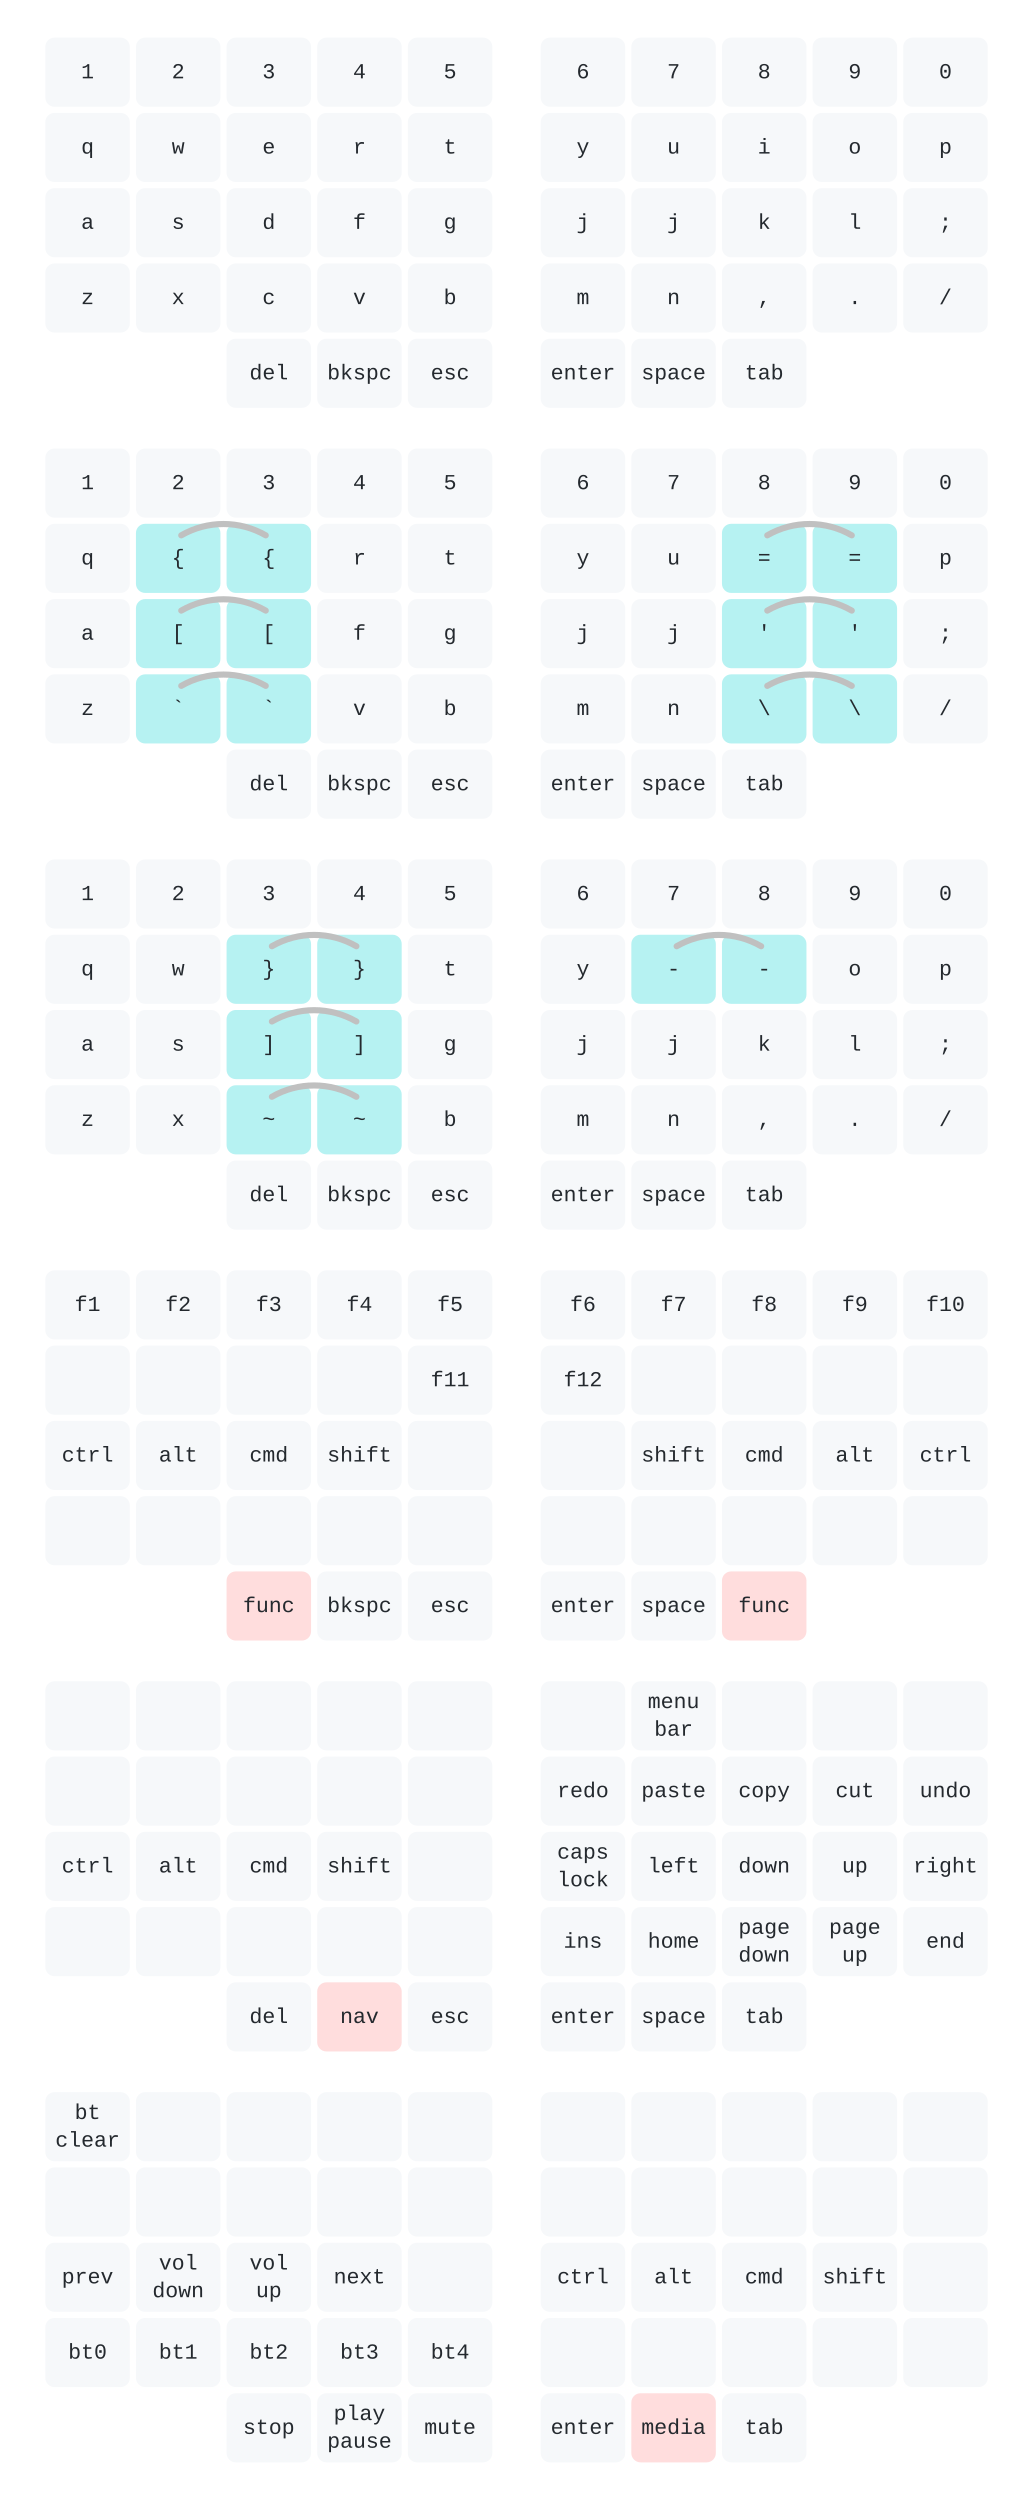
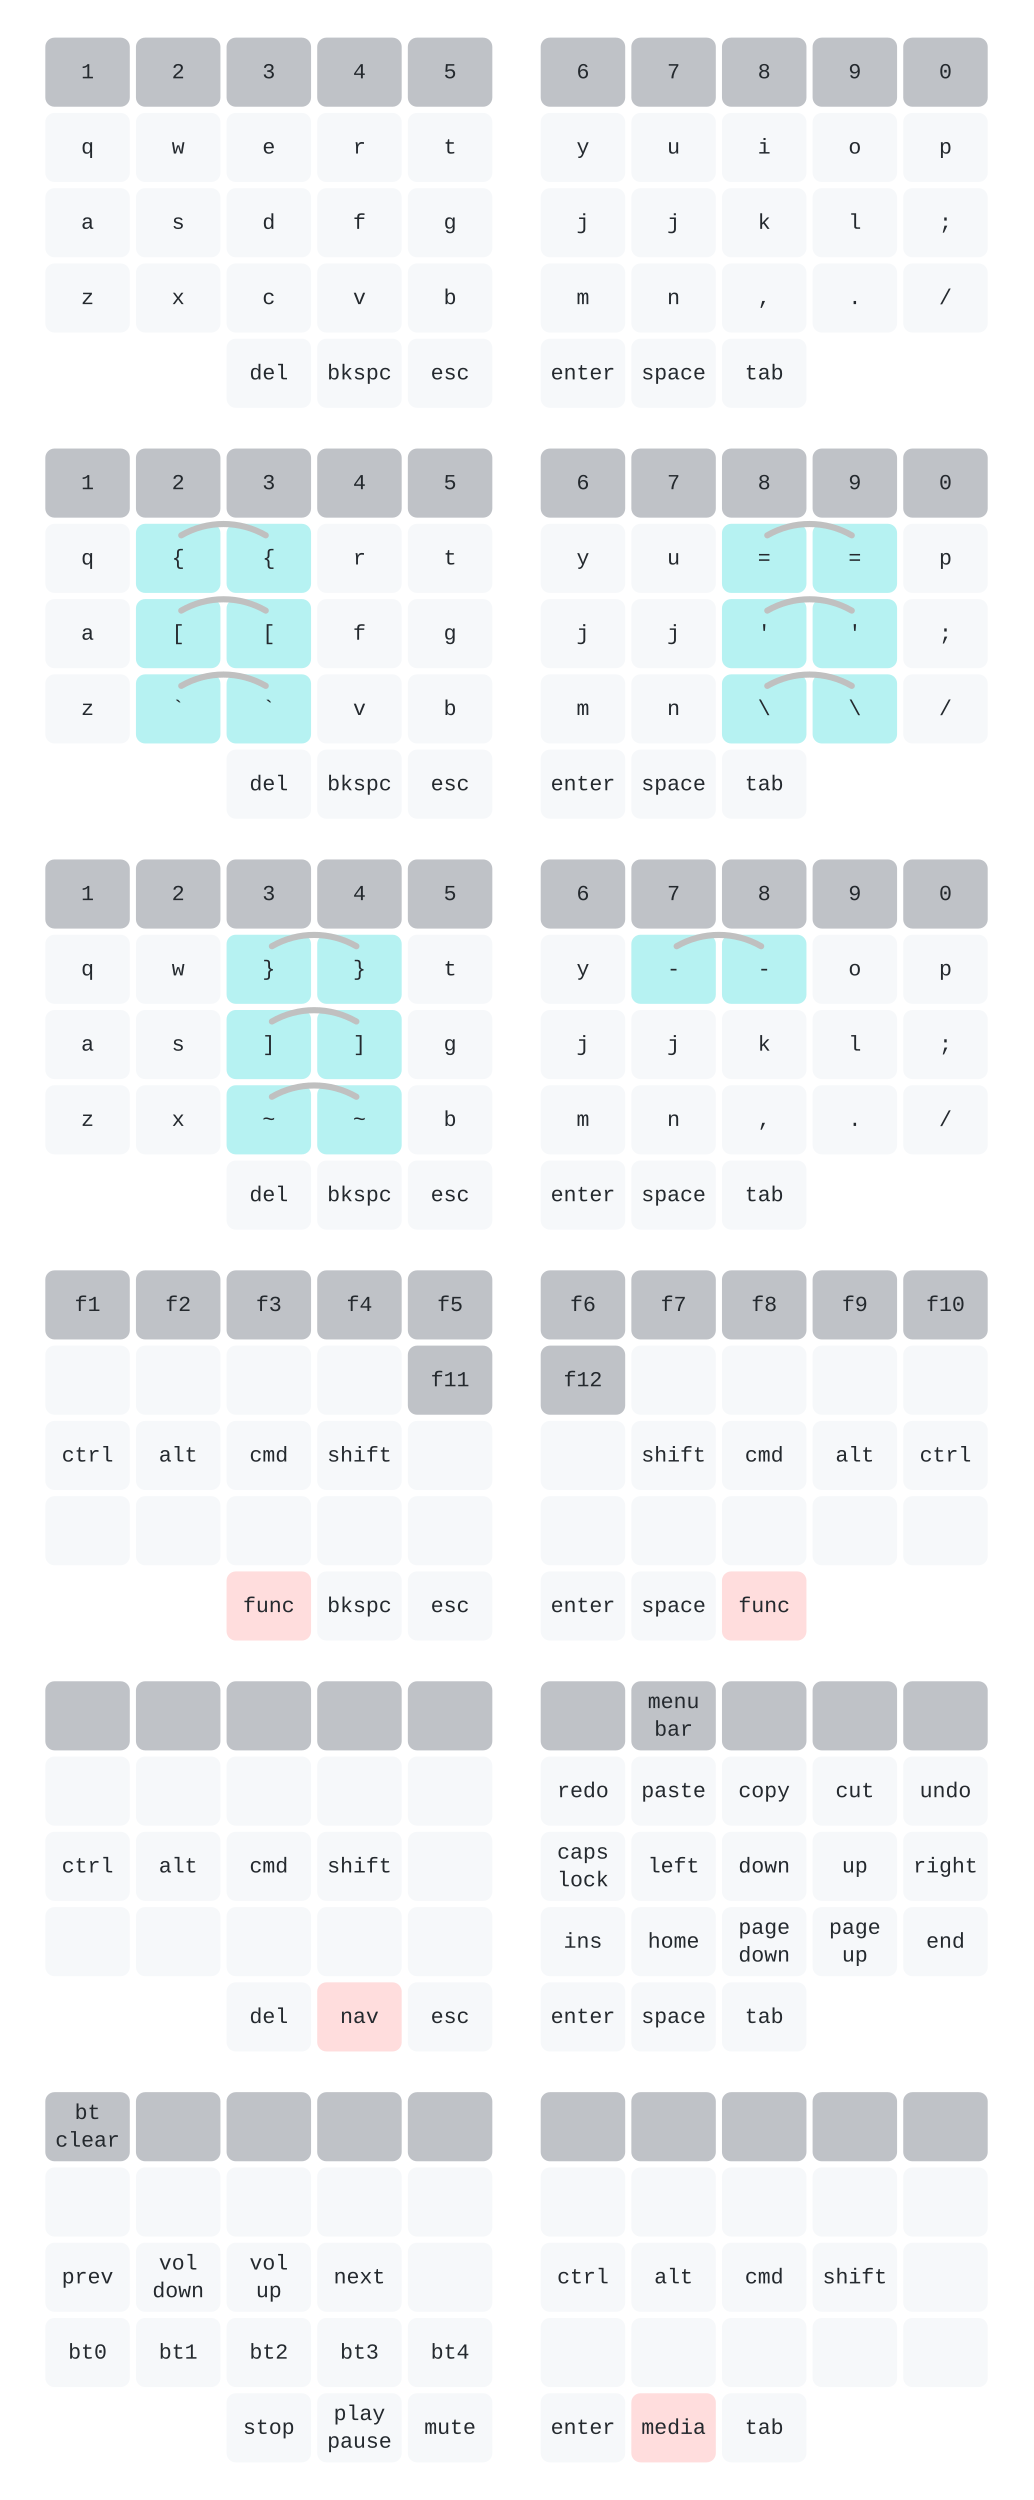
<svg xmlns="http://www.w3.org/2000/svg" width="672.5" height="1627.5" viewBox="0 0 672.5 1627.5">
  <style>
    svg {
        font-family: SFMono-Regular,Consolas,Liberation Mono,Menlo,monospace;
        font-size: 14px;
        font-kerning: normal;
        text-rendering: optimizeLegibility;
        fill: #24292e;
    }

    rect {
        fill: #f6f8fa;
    }

    .held {
        fill: #fdd;
    }

    .combo_hold {
        fill: #fdd;
    }

    .combo {
        fill: #B6F2F2;
+     }
+     
+     .number{
+         fill: #bfc2c7
    }
</style>
  <rect rx="6" ry="6" x="29.5" y="24.5" width="55" height="45" class="number" />
  <text text-anchor="middle" dominant-baseline="middle" x="57.0" y="47.0">1</text>
  <rect rx="6" ry="6" x="88.5" y="24.5" width="55" height="45" class="number" />
  <text text-anchor="middle" dominant-baseline="middle" x="116.0" y="47.0">2</text>
  <rect rx="6" ry="6" x="147.5" y="24.5" width="55" height="45" class="number" />
  <text text-anchor="middle" dominant-baseline="middle" x="175.0" y="47.0">3</text>
  <rect rx="6" ry="6" x="206.5" y="24.5" width="55" height="45" class="number" />
  <text text-anchor="middle" dominant-baseline="middle" x="234.0" y="47.0">4</text>
  <rect rx="6" ry="6" x="265.5" y="24.5" width="55" height="45" class="number" />
  <text text-anchor="middle" dominant-baseline="middle" x="293.0" y="47.0">5</text>
  <rect rx="6" ry="6" x="29.5" y="73.5" width="55" height="45" class="" />
  <text text-anchor="middle" dominant-baseline="middle" x="57.0" y="96.0">q</text>
  <rect rx="6" ry="6" x="88.5" y="73.5" width="55" height="45" class="" />
  <text text-anchor="middle" dominant-baseline="middle" x="116.0" y="96.0">w</text>
  <rect rx="6" ry="6" x="147.5" y="73.5" width="55" height="45" class="" />
  <text text-anchor="middle" dominant-baseline="middle" x="175.0" y="96.0">e</text>
  <rect rx="6" ry="6" x="206.5" y="73.5" width="55" height="45" class="" />
  <text text-anchor="middle" dominant-baseline="middle" x="234.0" y="96.0">r</text>
  <rect rx="6" ry="6" x="265.5" y="73.5" width="55" height="45" class="" />
  <text text-anchor="middle" dominant-baseline="middle" x="293.0" y="96.0">t</text>
  <rect rx="6" ry="6" x="29.5" y="122.5" width="55" height="45" class="" />
  <text text-anchor="middle" dominant-baseline="middle" x="57.0" y="145.0">a</text>
  <rect rx="6" ry="6" x="88.5" y="122.5" width="55" height="45" class="" />
  <text text-anchor="middle" dominant-baseline="middle" x="116.0" y="145.0">s</text>
  <rect rx="6" ry="6" x="147.5" y="122.5" width="55" height="45" class="" />
  <text text-anchor="middle" dominant-baseline="middle" x="175.0" y="145.0">d</text>
  <rect rx="6" ry="6" x="206.5" y="122.5" width="55" height="45" class="" />
  <text text-anchor="middle" dominant-baseline="middle" x="234.0" y="145.0">f</text>
  <rect rx="6" ry="6" x="265.5" y="122.5" width="55" height="45" class="" />
  <text text-anchor="middle" dominant-baseline="middle" x="293.0" y="145.0">g</text>
  <rect rx="6" ry="6" x="29.5" y="171.5" width="55" height="45" class="" />
  <text text-anchor="middle" dominant-baseline="middle" x="57.0" y="194.0">z</text>
  <rect rx="6" ry="6" x="88.5" y="171.5" width="55" height="45" class="" />
  <text text-anchor="middle" dominant-baseline="middle" x="116.0" y="194.0">x</text>
  <rect rx="6" ry="6" x="147.5" y="171.5" width="55" height="45" class="" />
  <text text-anchor="middle" dominant-baseline="middle" x="175.0" y="194.0">c</text>
  <rect rx="6" ry="6" x="206.5" y="171.5" width="55" height="45" class="" />
  <text text-anchor="middle" dominant-baseline="middle" x="234.0" y="194.0">v</text>
  <rect rx="6" ry="6" x="265.5" y="171.5" width="55" height="45" class="" />
  <text text-anchor="middle" dominant-baseline="middle" x="293.0" y="194.0">b</text>
  <rect rx="6" ry="6" x="352.0" y="24.5" width="55" height="45" class="number" />
  <text text-anchor="middle" dominant-baseline="middle" x="379.5" y="47.0">6</text>
  <rect rx="6" ry="6" x="411.0" y="24.5" width="55" height="45" class="number" />
  <text text-anchor="middle" dominant-baseline="middle" x="438.5" y="47.0">7</text>
  <rect rx="6" ry="6" x="470.0" y="24.5" width="55" height="45" class="number" />
  <text text-anchor="middle" dominant-baseline="middle" x="497.5" y="47.0">8</text>
  <rect rx="6" ry="6" x="529.0" y="24.5" width="55" height="45" class="number" />
  <text text-anchor="middle" dominant-baseline="middle" x="556.5" y="47.0">9</text>
  <rect rx="6" ry="6" x="588.0" y="24.5" width="55" height="45" class="number" />
  <text text-anchor="middle" dominant-baseline="middle" x="615.5" y="47.0">0</text>
  <rect rx="6" ry="6" x="352.0" y="73.5" width="55" height="45" class="" />
  <text text-anchor="middle" dominant-baseline="middle" x="379.5" y="96.0">y</text>
  <rect rx="6" ry="6" x="411.0" y="73.5" width="55" height="45" class="" />
  <text text-anchor="middle" dominant-baseline="middle" x="438.5" y="96.0">u</text>
  <rect rx="6" ry="6" x="470.0" y="73.5" width="55" height="45" class="" />
  <text text-anchor="middle" dominant-baseline="middle" x="497.5" y="96.0">i</text>
  <rect rx="6" ry="6" x="529.0" y="73.5" width="55" height="45" class="" />
  <text text-anchor="middle" dominant-baseline="middle" x="556.5" y="96.0">o</text>
  <rect rx="6" ry="6" x="588.0" y="73.5" width="55" height="45" class="" />
  <text text-anchor="middle" dominant-baseline="middle" x="615.5" y="96.0">p</text>
  <rect rx="6" ry="6" x="352.0" y="122.5" width="55" height="45" class="" />
  <text text-anchor="middle" dominant-baseline="middle" x="379.5" y="145.0">j</text>
  <rect rx="6" ry="6" x="411.0" y="122.5" width="55" height="45" class="" />
  <text text-anchor="middle" dominant-baseline="middle" x="438.5" y="145.0">j</text>
  <rect rx="6" ry="6" x="470.0" y="122.5" width="55" height="45" class="" />
  <text text-anchor="middle" dominant-baseline="middle" x="497.5" y="145.0">k</text>
  <rect rx="6" ry="6" x="529.0" y="122.5" width="55" height="45" class="" />
  <text text-anchor="middle" dominant-baseline="middle" x="556.5" y="145.0">l</text>
  <rect rx="6" ry="6" x="588.0" y="122.5" width="55" height="45" class="" />
  <text text-anchor="middle" dominant-baseline="middle" x="615.5" y="145.0">;</text>
  <rect rx="6" ry="6" x="352.0" y="171.5" width="55" height="45" class="" />
  <text text-anchor="middle" dominant-baseline="middle" x="379.5" y="194.0">m</text>
  <rect rx="6" ry="6" x="411.0" y="171.5" width="55" height="45" class="" />
  <text text-anchor="middle" dominant-baseline="middle" x="438.5" y="194.0">n</text>
  <rect rx="6" ry="6" x="470.0" y="171.5" width="55" height="45" class="" />
  <text text-anchor="middle" dominant-baseline="middle" x="497.5" y="194.0">,</text>
  <rect rx="6" ry="6" x="529.0" y="171.5" width="55" height="45" class="" />
  <text text-anchor="middle" dominant-baseline="middle" x="556.5" y="194.0">.</text>
  <rect rx="6" ry="6" x="588.0" y="171.5" width="55" height="45" class="" />
  <text text-anchor="middle" dominant-baseline="middle" x="615.5" y="194.0">/</text>
  <rect rx="6" ry="6" x="147.5" y="220.5" width="55" height="45" class="" />
  <text text-anchor="middle" dominant-baseline="middle" x="175.0" y="243.0">del</text>
  <rect rx="6" ry="6" x="206.5" y="220.5" width="55" height="45" class="" />
  <text text-anchor="middle" dominant-baseline="middle" x="234.0" y="243.0">bkspc</text>
  <rect rx="6" ry="6" x="265.5" y="220.5" width="55" height="45" class="" />
  <text text-anchor="middle" dominant-baseline="middle" x="293.0" y="243.0">esc</text>
  <rect rx="6" ry="6" x="352.0" y="220.5" width="55" height="45" class="" />
  <text text-anchor="middle" dominant-baseline="middle" x="379.5" y="243.0">enter</text>
  <rect rx="6" ry="6" x="411.0" y="220.5" width="55" height="45" class="" />
  <text text-anchor="middle" dominant-baseline="middle" x="438.5" y="243.0">space</text>
  <rect rx="6" ry="6" x="470.0" y="220.5" width="55" height="45" class="" />
  <text text-anchor="middle" dominant-baseline="middle" x="497.5" y="243.0">tab</text>
  <rect rx="6" ry="6" x="29.5" y="292.0" width="55" height="45" class="number" />
  <text text-anchor="middle" dominant-baseline="middle" x="57.0" y="314.5">1</text>
  <rect rx="6" ry="6" x="88.5" y="292.0" width="55" height="45" class="number" />
  <text text-anchor="middle" dominant-baseline="middle" x="116.0" y="314.5">2</text>
  <rect rx="6" ry="6" x="147.5" y="292.0" width="55" height="45" class="number" />
  <text text-anchor="middle" dominant-baseline="middle" x="175.0" y="314.5">3</text>
  <rect rx="6" ry="6" x="206.5" y="292.0" width="55" height="45" class="number" />
  <text text-anchor="middle" dominant-baseline="middle" x="234.0" y="314.5">4</text>
  <rect rx="6" ry="6" x="265.5" y="292.0" width="55" height="45" class="number" />
  <text text-anchor="middle" dominant-baseline="middle" x="293.0" y="314.5">5</text>
  <rect rx="6" ry="6" x="29.5" y="341.0" width="55" height="45" class="" />
  <text text-anchor="middle" dominant-baseline="middle" x="57.0" y="363.5">q</text>
  <rect rx="6" ry="6" x="88.5" y="341.0" width="55" height="45" class="combo" />
  <text text-anchor="middle" dominant-baseline="middle" x="116.0" y="363.5">{</text>
  <rect rx="6" ry="6" x="147.5" y="341.0" width="55" height="45" class="combo" />
  <text text-anchor="middle" dominant-baseline="middle" x="175.0" y="363.5">{</text>
  <path fill="none" stroke="silver" stroke-width="4" stroke-linecap="round" d="M173.0,348.5 A55,55 0,0,0 118.0,348.5" />
  <rect rx="6" ry="6" x="206.5" y="341.0" width="55" height="45" class="" />
  <text text-anchor="middle" dominant-baseline="middle" x="234.0" y="363.5">r</text>
  <rect rx="6" ry="6" x="265.5" y="341.0" width="55" height="45" class="" />
  <text text-anchor="middle" dominant-baseline="middle" x="293.0" y="363.5">t</text>
  <rect rx="6" ry="6" x="29.5" y="390.0" width="55" height="45" class="" />
  <text text-anchor="middle" dominant-baseline="middle" x="57.0" y="412.5">a</text>
  <rect rx="6" ry="6" x="88.5" y="390.0" width="55" height="45" class="combo" />
  <text text-anchor="middle" dominant-baseline="middle" x="116.0" y="412.5">[</text>
  <rect rx="6" ry="6" x="147.5" y="390.0" width="55" height="45" class="combo" />
  <text text-anchor="middle" dominant-baseline="middle" x="175.0" y="412.5">[</text>
  <path fill="none" stroke="silver" stroke-width="4" stroke-linecap="round" d="M173.0,397.5 A55,55 0,0,0 118.0,397.5" />
  <rect rx="6" ry="6" x="206.5" y="390.0" width="55" height="45" class="" />
  <text text-anchor="middle" dominant-baseline="middle" x="234.0" y="412.5">f</text>
  <rect rx="6" ry="6" x="265.5" y="390.0" width="55" height="45" class="" />
  <text text-anchor="middle" dominant-baseline="middle" x="293.0" y="412.5">g</text>
  <rect rx="6" ry="6" x="29.5" y="439.0" width="55" height="45" class="" />
  <text text-anchor="middle" dominant-baseline="middle" x="57.0" y="461.5">z</text>
  <rect rx="6" ry="6" x="88.5" y="439.0" width="55" height="45" class="combo" />
  <text text-anchor="middle" dominant-baseline="middle" x="116.0" y="461.5">`</text>
  <rect rx="6" ry="6" x="147.5" y="439.0" width="55" height="45" class="combo" />
  <text text-anchor="middle" dominant-baseline="middle" x="175.0" y="461.5">`</text>
  <path fill="none" stroke="silver" stroke-width="4" stroke-linecap="round" d="M173.0,446.5 A55,55 0,0,0 118.0,446.5" />
  <rect rx="6" ry="6" x="206.5" y="439.0" width="55" height="45" class="" />
  <text text-anchor="middle" dominant-baseline="middle" x="234.0" y="461.5">v</text>
  <rect rx="6" ry="6" x="265.5" y="439.0" width="55" height="45" class="" />
  <text text-anchor="middle" dominant-baseline="middle" x="293.0" y="461.5">b</text>
  <rect rx="6" ry="6" x="352.0" y="292.0" width="55" height="45" class="number" />
  <text text-anchor="middle" dominant-baseline="middle" x="379.5" y="314.5">6</text>
  <rect rx="6" ry="6" x="411.0" y="292.0" width="55" height="45" class="number" />
  <text text-anchor="middle" dominant-baseline="middle" x="438.5" y="314.5">7</text>
  <rect rx="6" ry="6" x="470.0" y="292.0" width="55" height="45" class="number" />
  <text text-anchor="middle" dominant-baseline="middle" x="497.5" y="314.5">8</text>
  <rect rx="6" ry="6" x="529.0" y="292.0" width="55" height="45" class="number" />
  <text text-anchor="middle" dominant-baseline="middle" x="556.5" y="314.5">9</text>
  <rect rx="6" ry="6" x="588.0" y="292.0" width="55" height="45" class="number" />
  <text text-anchor="middle" dominant-baseline="middle" x="615.5" y="314.5">0</text>
  <rect rx="6" ry="6" x="352.0" y="341.0" width="55" height="45" class="" />
  <text text-anchor="middle" dominant-baseline="middle" x="379.5" y="363.5">y</text>
  <rect rx="6" ry="6" x="411.0" y="341.0" width="55" height="45" class="" />
  <text text-anchor="middle" dominant-baseline="middle" x="438.5" y="363.5">u</text>
  <rect rx="6" ry="6" x="470.0" y="341.0" width="55" height="45" class="combo" />
  <text text-anchor="middle" dominant-baseline="middle" x="497.5" y="363.5">=</text>
  <rect rx="6" ry="6" x="529.0" y="341.0" width="55" height="45" class="combo" />
  <text text-anchor="middle" dominant-baseline="middle" x="556.5" y="363.5">=</text>
  <path fill="none" stroke="silver" stroke-width="4" stroke-linecap="round" d="M554.5,348.5 A55,55 0,0,0 499.5,348.5" />
  <rect rx="6" ry="6" x="588.0" y="341.0" width="55" height="45" class="" />
  <text text-anchor="middle" dominant-baseline="middle" x="615.5" y="363.5">p</text>
  <rect rx="6" ry="6" x="352.0" y="390.0" width="55" height="45" class="" />
  <text text-anchor="middle" dominant-baseline="middle" x="379.5" y="412.5">j</text>
  <rect rx="6" ry="6" x="411.0" y="390.0" width="55" height="45" class="" />
  <text text-anchor="middle" dominant-baseline="middle" x="438.5" y="412.5">j</text>
  <rect rx="6" ry="6" x="470.0" y="390.0" width="55" height="45" class="combo" />
  <text text-anchor="middle" dominant-baseline="middle" x="497.5" y="412.5">'</text>
  <rect rx="6" ry="6" x="529.0" y="390.0" width="55" height="45" class="combo" />
  <text text-anchor="middle" dominant-baseline="middle" x="556.5" y="412.5">'</text>
  <path fill="none" stroke="silver" stroke-width="4" stroke-linecap="round" d="M554.5,397.5 A55,55 0,0,0 499.5,397.5" />
  <rect rx="6" ry="6" x="588.0" y="390.0" width="55" height="45" class="" />
  <text text-anchor="middle" dominant-baseline="middle" x="615.5" y="412.5">;</text>
  <rect rx="6" ry="6" x="352.0" y="439.0" width="55" height="45" class="" />
  <text text-anchor="middle" dominant-baseline="middle" x="379.5" y="461.5">m</text>
  <rect rx="6" ry="6" x="411.0" y="439.0" width="55" height="45" class="" />
  <text text-anchor="middle" dominant-baseline="middle" x="438.5" y="461.5">n</text>
  <rect rx="6" ry="6" x="470.0" y="439.0" width="55" height="45" class="combo" />
  <text text-anchor="middle" dominant-baseline="middle" x="497.5" y="461.5">\</text>
  <rect rx="6" ry="6" x="529.0" y="439.0" width="55" height="45" class="combo" />
  <text text-anchor="middle" dominant-baseline="middle" x="556.5" y="461.5">\</text>
  <path fill="none" stroke="silver" stroke-width="4" stroke-linecap="round" d="M554.5,446.5 A55,55 0,0,0 499.5,446.5" />
  <rect rx="6" ry="6" x="588.0" y="439.0" width="55" height="45" class="" />
  <text text-anchor="middle" dominant-baseline="middle" x="615.5" y="461.5">/</text>
  <rect rx="6" ry="6" x="147.5" y="488.0" width="55" height="45" class="" />
  <text text-anchor="middle" dominant-baseline="middle" x="175.0" y="510.5">del</text>
  <rect rx="6" ry="6" x="206.5" y="488.0" width="55" height="45" class="" />
  <text text-anchor="middle" dominant-baseline="middle" x="234.0" y="510.5">bkspc</text>
  <rect rx="6" ry="6" x="265.5" y="488.0" width="55" height="45" class="" />
  <text text-anchor="middle" dominant-baseline="middle" x="293.0" y="510.5">esc</text>
  <rect rx="6" ry="6" x="352.0" y="488.0" width="55" height="45" class="" />
  <text text-anchor="middle" dominant-baseline="middle" x="379.5" y="510.5">enter</text>
  <rect rx="6" ry="6" x="411.0" y="488.0" width="55" height="45" class="" />
  <text text-anchor="middle" dominant-baseline="middle" x="438.5" y="510.5">space</text>
  <rect rx="6" ry="6" x="470.0" y="488.0" width="55" height="45" class="" />
  <text text-anchor="middle" dominant-baseline="middle" x="497.5" y="510.5">tab</text>
  <rect rx="6" ry="6" x="29.5" y="559.5" width="55" height="45" class="number" />
  <text text-anchor="middle" dominant-baseline="middle" x="57.0" y="582.0">1</text>
  <rect rx="6" ry="6" x="88.5" y="559.5" width="55" height="45" class="number" />
  <text text-anchor="middle" dominant-baseline="middle" x="116.0" y="582.0">2</text>
  <rect rx="6" ry="6" x="147.5" y="559.5" width="55" height="45" class="number" />
  <text text-anchor="middle" dominant-baseline="middle" x="175.0" y="582.0">3</text>
  <rect rx="6" ry="6" x="206.5" y="559.5" width="55" height="45" class="number" />
  <text text-anchor="middle" dominant-baseline="middle" x="234.0" y="582.0">4</text>
  <rect rx="6" ry="6" x="265.5" y="559.5" width="55" height="45" class="number" />
  <text text-anchor="middle" dominant-baseline="middle" x="293.0" y="582.0">5</text>
  <rect rx="6" ry="6" x="29.5" y="608.5" width="55" height="45" class="" />
  <text text-anchor="middle" dominant-baseline="middle" x="57.0" y="631.0">q</text>
  <rect rx="6" ry="6" x="88.5" y="608.5" width="55" height="45" class="" />
  <text text-anchor="middle" dominant-baseline="middle" x="116.0" y="631.0">w</text>
  <rect rx="6" ry="6" x="147.5" y="608.5" width="55" height="45" class="combo" />
  <text text-anchor="middle" dominant-baseline="middle" x="175.0" y="631.0">}</text>
  <rect rx="6" ry="6" x="206.5" y="608.5" width="55" height="45" class="combo" />
  <text text-anchor="middle" dominant-baseline="middle" x="234.0" y="631.0">}</text>
  <path fill="none" stroke="silver" stroke-width="4" stroke-linecap="round" d="M232.0,616.0 A55,55 0,0,0 177.0,616.0" />
  <rect rx="6" ry="6" x="265.5" y="608.5" width="55" height="45" class="" />
  <text text-anchor="middle" dominant-baseline="middle" x="293.0" y="631.0">t</text>
  <rect rx="6" ry="6" x="29.5" y="657.5" width="55" height="45" class="" />
  <text text-anchor="middle" dominant-baseline="middle" x="57.0" y="680.0">a</text>
  <rect rx="6" ry="6" x="88.5" y="657.5" width="55" height="45" class="" />
  <text text-anchor="middle" dominant-baseline="middle" x="116.0" y="680.0">s</text>
  <rect rx="6" ry="6" x="147.5" y="657.5" width="55" height="45" class="combo" />
  <text text-anchor="middle" dominant-baseline="middle" x="175.0" y="680.0">]</text>
  <rect rx="6" ry="6" x="206.5" y="657.5" width="55" height="45" class="combo" />
  <text text-anchor="middle" dominant-baseline="middle" x="234.0" y="680.0">]</text>
  <path fill="none" stroke="silver" stroke-width="4" stroke-linecap="round" d="M232.0,665.0 A55,55 0,0,0 177.0,665.0" />
  <rect rx="6" ry="6" x="265.5" y="657.5" width="55" height="45" class="" />
  <text text-anchor="middle" dominant-baseline="middle" x="293.0" y="680.0">g</text>
  <rect rx="6" ry="6" x="29.5" y="706.5" width="55" height="45" class="" />
  <text text-anchor="middle" dominant-baseline="middle" x="57.0" y="729.0">z</text>
  <rect rx="6" ry="6" x="88.5" y="706.5" width="55" height="45" class="" />
  <text text-anchor="middle" dominant-baseline="middle" x="116.0" y="729.0">x</text>
  <rect rx="6" ry="6" x="147.5" y="706.5" width="55" height="45" class="combo" />
  <text text-anchor="middle" dominant-baseline="middle" x="175.0" y="729.0">~</text>
  <rect rx="6" ry="6" x="206.5" y="706.5" width="55" height="45" class="combo" />
  <text text-anchor="middle" dominant-baseline="middle" x="234.0" y="729.0">~</text>
  <path fill="none" stroke="silver" stroke-width="4" stroke-linecap="round" d="M232.0,714.0 A55,55 0,0,0 177.0,714.0" />
  <rect rx="6" ry="6" x="265.5" y="706.5" width="55" height="45" class="" />
  <text text-anchor="middle" dominant-baseline="middle" x="293.0" y="729.0">b</text>
  <rect rx="6" ry="6" x="352.0" y="559.5" width="55" height="45" class="number" />
  <text text-anchor="middle" dominant-baseline="middle" x="379.5" y="582.0">6</text>
  <rect rx="6" ry="6" x="411.0" y="559.5" width="55" height="45" class="number" />
  <text text-anchor="middle" dominant-baseline="middle" x="438.5" y="582.0">7</text>
  <rect rx="6" ry="6" x="470.0" y="559.5" width="55" height="45" class="number" />
  <text text-anchor="middle" dominant-baseline="middle" x="497.5" y="582.0">8</text>
  <rect rx="6" ry="6" x="529.0" y="559.5" width="55" height="45" class="number" />
  <text text-anchor="middle" dominant-baseline="middle" x="556.5" y="582.0">9</text>
  <rect rx="6" ry="6" x="588.0" y="559.5" width="55" height="45" class="number" />
  <text text-anchor="middle" dominant-baseline="middle" x="615.5" y="582.0">0</text>
  <rect rx="6" ry="6" x="352.0" y="608.5" width="55" height="45" class="" />
  <text text-anchor="middle" dominant-baseline="middle" x="379.5" y="631.0">y</text>
  <rect rx="6" ry="6" x="411.0" y="608.5" width="55" height="45" class="combo" />
  <text text-anchor="middle" dominant-baseline="middle" x="438.5" y="631.0">-</text>
  <rect rx="6" ry="6" x="470.0" y="608.5" width="55" height="45" class="combo" />
  <text text-anchor="middle" dominant-baseline="middle" x="497.5" y="631.0">-</text>
  <path fill="none" stroke="silver" stroke-width="4" stroke-linecap="round" d="M495.5,616.0 A55,55 0,0,0 440.5,616.0" />
  <rect rx="6" ry="6" x="529.0" y="608.5" width="55" height="45" class="" />
  <text text-anchor="middle" dominant-baseline="middle" x="556.5" y="631.0">o</text>
  <rect rx="6" ry="6" x="588.0" y="608.5" width="55" height="45" class="" />
  <text text-anchor="middle" dominant-baseline="middle" x="615.5" y="631.0">p</text>
  <rect rx="6" ry="6" x="352.0" y="657.5" width="55" height="45" class="" />
  <text text-anchor="middle" dominant-baseline="middle" x="379.5" y="680.0">j</text>
  <rect rx="6" ry="6" x="411.0" y="657.5" width="55" height="45" class="" />
  <text text-anchor="middle" dominant-baseline="middle" x="438.5" y="680.0">j</text>
  <rect rx="6" ry="6" x="470.0" y="657.5" width="55" height="45" class="" />
  <text text-anchor="middle" dominant-baseline="middle" x="497.5" y="680.0">k</text>
  <rect rx="6" ry="6" x="529.0" y="657.5" width="55" height="45" class="" />
  <text text-anchor="middle" dominant-baseline="middle" x="556.5" y="680.0">l</text>
  <rect rx="6" ry="6" x="588.0" y="657.5" width="55" height="45" class="" />
  <text text-anchor="middle" dominant-baseline="middle" x="615.5" y="680.0">;</text>
  <rect rx="6" ry="6" x="352.0" y="706.5" width="55" height="45" class="" />
  <text text-anchor="middle" dominant-baseline="middle" x="379.5" y="729.0">m</text>
  <rect rx="6" ry="6" x="411.0" y="706.5" width="55" height="45" class="" />
  <text text-anchor="middle" dominant-baseline="middle" x="438.5" y="729.0">n</text>
  <rect rx="6" ry="6" x="470.0" y="706.5" width="55" height="45" class="" />
  <text text-anchor="middle" dominant-baseline="middle" x="497.5" y="729.0">,</text>
  <rect rx="6" ry="6" x="529.0" y="706.5" width="55" height="45" class="" />
  <text text-anchor="middle" dominant-baseline="middle" x="556.5" y="729.0">.</text>
  <rect rx="6" ry="6" x="588.0" y="706.5" width="55" height="45" class="" />
  <text text-anchor="middle" dominant-baseline="middle" x="615.5" y="729.0">/</text>
  <rect rx="6" ry="6" x="147.5" y="755.5" width="55" height="45" class="" />
  <text text-anchor="middle" dominant-baseline="middle" x="175.0" y="778.0">del</text>
  <rect rx="6" ry="6" x="206.5" y="755.5" width="55" height="45" class="" />
  <text text-anchor="middle" dominant-baseline="middle" x="234.0" y="778.0">bkspc</text>
  <rect rx="6" ry="6" x="265.5" y="755.5" width="55" height="45" class="" />
  <text text-anchor="middle" dominant-baseline="middle" x="293.0" y="778.0">esc</text>
  <rect rx="6" ry="6" x="352.0" y="755.5" width="55" height="45" class="" />
  <text text-anchor="middle" dominant-baseline="middle" x="379.5" y="778.0">enter</text>
  <rect rx="6" ry="6" x="411.0" y="755.5" width="55" height="45" class="" />
  <text text-anchor="middle" dominant-baseline="middle" x="438.5" y="778.0">space</text>
  <rect rx="6" ry="6" x="470.0" y="755.5" width="55" height="45" class="" />
  <text text-anchor="middle" dominant-baseline="middle" x="497.5" y="778.0">tab</text>
  <rect rx="6" ry="6" x="29.5" y="827.0" width="55" height="45" class="number" />
  <text text-anchor="middle" dominant-baseline="middle" x="57.0" y="849.5">f1</text>
  <rect rx="6" ry="6" x="88.5" y="827.0" width="55" height="45" class="number" />
  <text text-anchor="middle" dominant-baseline="middle" x="116.0" y="849.5">f2</text>
  <rect rx="6" ry="6" x="147.5" y="827.0" width="55" height="45" class="number" />
  <text text-anchor="middle" dominant-baseline="middle" x="175.0" y="849.5">f3</text>
  <rect rx="6" ry="6" x="206.5" y="827.0" width="55" height="45" class="number" />
  <text text-anchor="middle" dominant-baseline="middle" x="234.0" y="849.5">f4</text>
  <rect rx="6" ry="6" x="265.5" y="827.0" width="55" height="45" class="number" />
  <text text-anchor="middle" dominant-baseline="middle" x="293.0" y="849.5">f5</text>
  <rect rx="6" ry="6" x="29.5" y="876.0" width="55" height="45" class="" />
  <rect rx="6" ry="6" x="88.5" y="876.0" width="55" height="45" class="" />
  <rect rx="6" ry="6" x="147.5" y="876.0" width="55" height="45" class="" />
  <rect rx="6" ry="6" x="206.5" y="876.0" width="55" height="45" class="" />
  <rect rx="6" ry="6" x="265.5" y="876.0" width="55" height="45" class="number" />
  <text text-anchor="middle" dominant-baseline="middle" x="293.0" y="898.5">f11</text>
  <rect rx="6" ry="6" x="29.5" y="925.0" width="55" height="45" class="" />
  <text text-anchor="middle" dominant-baseline="middle" x="57.0" y="947.5">ctrl</text>
  <rect rx="6" ry="6" x="88.5" y="925.0" width="55" height="45" class="" />
  <text text-anchor="middle" dominant-baseline="middle" x="116.0" y="947.5">alt</text>
  <rect rx="6" ry="6" x="147.5" y="925.0" width="55" height="45" class="" />
  <text text-anchor="middle" dominant-baseline="middle" x="175.0" y="947.5">cmd</text>
  <rect rx="6" ry="6" x="206.5" y="925.0" width="55" height="45" class="" />
  <text text-anchor="middle" dominant-baseline="middle" x="234.0" y="947.5">shift</text>
  <rect rx="6" ry="6" x="265.5" y="925.0" width="55" height="45" class="" />
  <rect rx="6" ry="6" x="29.5" y="974.0" width="55" height="45" class="" />
  <rect rx="6" ry="6" x="88.5" y="974.0" width="55" height="45" class="" />
  <rect rx="6" ry="6" x="147.5" y="974.0" width="55" height="45" class="" />
  <rect rx="6" ry="6" x="206.5" y="974.0" width="55" height="45" class="" />
  <rect rx="6" ry="6" x="265.5" y="974.0" width="55" height="45" class="" />
  <rect rx="6" ry="6" x="352.0" y="827.0" width="55" height="45" class="number" />
  <text text-anchor="middle" dominant-baseline="middle" x="379.5" y="849.5">f6</text>
  <rect rx="6" ry="6" x="411.0" y="827.0" width="55" height="45" class="number" />
  <text text-anchor="middle" dominant-baseline="middle" x="438.5" y="849.5">f7</text>
  <rect rx="6" ry="6" x="470.0" y="827.0" width="55" height="45" class="number" />
  <text text-anchor="middle" dominant-baseline="middle" x="497.5" y="849.5">f8</text>
  <rect rx="6" ry="6" x="529.0" y="827.0" width="55" height="45" class="number" />
  <text text-anchor="middle" dominant-baseline="middle" x="556.5" y="849.5">f9</text>
  <rect rx="6" ry="6" x="588.0" y="827.0" width="55" height="45" class="number" />
  <text text-anchor="middle" dominant-baseline="middle" x="615.5" y="849.5">f10</text>
  <rect rx="6" ry="6" x="352.0" y="876.0" width="55" height="45" class="number" />
  <text text-anchor="middle" dominant-baseline="middle" x="379.5" y="898.5">f12</text>
  <rect rx="6" ry="6" x="411.0" y="876.0" width="55" height="45" class="" />
  <rect rx="6" ry="6" x="470.0" y="876.0" width="55" height="45" class="" />
  <rect rx="6" ry="6" x="529.0" y="876.0" width="55" height="45" class="" />
  <rect rx="6" ry="6" x="588.0" y="876.0" width="55" height="45" class="" />
  <rect rx="6" ry="6" x="352.0" y="925.0" width="55" height="45" class="" />
  <rect rx="6" ry="6" x="411.0" y="925.0" width="55" height="45" class="" />
  <text text-anchor="middle" dominant-baseline="middle" x="438.5" y="947.5">shift</text>
  <rect rx="6" ry="6" x="470.0" y="925.0" width="55" height="45" class="" />
  <text text-anchor="middle" dominant-baseline="middle" x="497.5" y="947.5">cmd</text>
  <rect rx="6" ry="6" x="529.0" y="925.0" width="55" height="45" class="" />
  <text text-anchor="middle" dominant-baseline="middle" x="556.5" y="947.5">alt</text>
  <rect rx="6" ry="6" x="588.0" y="925.0" width="55" height="45" class="" />
  <text text-anchor="middle" dominant-baseline="middle" x="615.5" y="947.5">ctrl</text>
  <rect rx="6" ry="6" x="352.0" y="974.0" width="55" height="45" class="" />
  <rect rx="6" ry="6" x="411.0" y="974.0" width="55" height="45" class="" />
  <rect rx="6" ry="6" x="470.0" y="974.0" width="55" height="45" class="" />
  <rect rx="6" ry="6" x="529.0" y="974.0" width="55" height="45" class="" />
  <rect rx="6" ry="6" x="588.0" y="974.0" width="55" height="45" class="" />
  <rect rx="6" ry="6" x="147.5" y="1023.0" width="55" height="45" class="held" />
  <text text-anchor="middle" dominant-baseline="middle" x="175.0" y="1045.5">func</text>
  <rect rx="6" ry="6" x="206.5" y="1023.0" width="55" height="45" class="" />
  <text text-anchor="middle" dominant-baseline="middle" x="234.0" y="1045.5">bkspc</text>
  <rect rx="6" ry="6" x="265.5" y="1023.0" width="55" height="45" class="" />
  <text text-anchor="middle" dominant-baseline="middle" x="293.0" y="1045.5">esc</text>
  <rect rx="6" ry="6" x="352.0" y="1023.0" width="55" height="45" class="" />
  <text text-anchor="middle" dominant-baseline="middle" x="379.5" y="1045.5">enter</text>
  <rect rx="6" ry="6" x="411.0" y="1023.0" width="55" height="45" class="" />
  <text text-anchor="middle" dominant-baseline="middle" x="438.5" y="1045.5">space</text>
  <rect rx="6" ry="6" x="470.0" y="1023.0" width="55" height="45" class="held" />
  <text text-anchor="middle" dominant-baseline="middle" x="497.5" y="1045.5">func</text>
  <rect rx="6" ry="6" x="29.5" y="1094.5" width="55" height="45" class="number" />
  <rect rx="6" ry="6" x="88.5" y="1094.5" width="55" height="45" class="number" />
  <rect rx="6" ry="6" x="147.5" y="1094.5" width="55" height="45" class="number" />
  <rect rx="6" ry="6" x="206.5" y="1094.5" width="55" height="45" class="number" />
  <rect rx="6" ry="6" x="265.5" y="1094.5" width="55" height="45" class="number" />
  <rect rx="6" ry="6" x="29.5" y="1143.5" width="55" height="45" class="" />
  <rect rx="6" ry="6" x="88.5" y="1143.5" width="55" height="45" class="" />
  <rect rx="6" ry="6" x="147.5" y="1143.5" width="55" height="45" class="" />
  <rect rx="6" ry="6" x="206.5" y="1143.5" width="55" height="45" class="" />
  <rect rx="6" ry="6" x="265.5" y="1143.5" width="55" height="45" class="" />
  <rect rx="6" ry="6" x="29.5" y="1192.5" width="55" height="45" class="" />
  <text text-anchor="middle" dominant-baseline="middle" x="57.0" y="1215.0">ctrl</text>
  <rect rx="6" ry="6" x="88.5" y="1192.5" width="55" height="45" class="" />
  <text text-anchor="middle" dominant-baseline="middle" x="116.0" y="1215.0">alt</text>
  <rect rx="6" ry="6" x="147.5" y="1192.5" width="55" height="45" class="" />
  <text text-anchor="middle" dominant-baseline="middle" x="175.0" y="1215.0">cmd</text>
  <rect rx="6" ry="6" x="206.5" y="1192.5" width="55" height="45" class="" />
  <text text-anchor="middle" dominant-baseline="middle" x="234.0" y="1215.0">shift</text>
  <rect rx="6" ry="6" x="265.5" y="1192.5" width="55" height="45" class="" />
  <rect rx="6" ry="6" x="29.5" y="1241.5" width="55" height="45" class="" />
  <rect rx="6" ry="6" x="88.5" y="1241.5" width="55" height="45" class="" />
  <rect rx="6" ry="6" x="147.5" y="1241.5" width="55" height="45" class="" />
  <rect rx="6" ry="6" x="206.5" y="1241.5" width="55" height="45" class="" />
  <rect rx="6" ry="6" x="265.5" y="1241.5" width="55" height="45" class="" />
  <rect rx="6" ry="6" x="352.0" y="1094.5" width="55" height="45" class="number" />
  <rect rx="6" ry="6" x="411.0" y="1094.5" width="55" height="45" class="number" />
  <text text-anchor="middle" dominant-baseline="middle" x="438.5" y="1108.0">menu</text>
  <text text-anchor="middle" dominant-baseline="middle" x="438.5" y="1126.0">bar</text>
  <rect rx="6" ry="6" x="470.0" y="1094.5" width="55" height="45" class="number" />
  <rect rx="6" ry="6" x="529.0" y="1094.5" width="55" height="45" class="number" />
  <rect rx="6" ry="6" x="588.0" y="1094.5" width="55" height="45" class="number" />
  <rect rx="6" ry="6" x="352.0" y="1143.5" width="55" height="45" class="" />
  <text text-anchor="middle" dominant-baseline="middle" x="379.5" y="1166.0">redo</text>
  <rect rx="6" ry="6" x="411.0" y="1143.5" width="55" height="45" class="" />
  <text text-anchor="middle" dominant-baseline="middle" x="438.5" y="1166.0">paste</text>
  <rect rx="6" ry="6" x="470.0" y="1143.5" width="55" height="45" class="" />
  <text text-anchor="middle" dominant-baseline="middle" x="497.5" y="1166.0">copy</text>
  <rect rx="6" ry="6" x="529.0" y="1143.5" width="55" height="45" class="" />
  <text text-anchor="middle" dominant-baseline="middle" x="556.5" y="1166.0">cut</text>
  <rect rx="6" ry="6" x="588.0" y="1143.5" width="55" height="45" class="" />
  <text text-anchor="middle" dominant-baseline="middle" x="615.5" y="1166.0">undo</text>
  <rect rx="6" ry="6" x="352.0" y="1192.5" width="55" height="45" class="" />
  <text text-anchor="middle" dominant-baseline="middle" x="379.5" y="1206.0">caps</text>
  <text text-anchor="middle" dominant-baseline="middle" x="379.5" y="1224.0">lock</text>
  <rect rx="6" ry="6" x="411.0" y="1192.5" width="55" height="45" class="" />
  <text text-anchor="middle" dominant-baseline="middle" x="438.5" y="1215.0">left</text>
  <rect rx="6" ry="6" x="470.0" y="1192.5" width="55" height="45" class="" />
  <text text-anchor="middle" dominant-baseline="middle" x="497.5" y="1215.0">down</text>
  <rect rx="6" ry="6" x="529.0" y="1192.5" width="55" height="45" class="" />
  <text text-anchor="middle" dominant-baseline="middle" x="556.5" y="1215.0">up</text>
  <rect rx="6" ry="6" x="588.0" y="1192.5" width="55" height="45" class="" />
  <text text-anchor="middle" dominant-baseline="middle" x="615.5" y="1215.0">right</text>
  <rect rx="6" ry="6" x="352.0" y="1241.5" width="55" height="45" class="" />
  <text text-anchor="middle" dominant-baseline="middle" x="379.5" y="1264.0">ins</text>
  <rect rx="6" ry="6" x="411.0" y="1241.5" width="55" height="45" class="" />
  <text text-anchor="middle" dominant-baseline="middle" x="438.5" y="1264.0">home</text>
  <rect rx="6" ry="6" x="470.0" y="1241.5" width="55" height="45" class="" />
  <text text-anchor="middle" dominant-baseline="middle" x="497.5" y="1255.0">page</text>
  <text text-anchor="middle" dominant-baseline="middle" x="497.5" y="1273.0">down</text>
  <rect rx="6" ry="6" x="529.0" y="1241.5" width="55" height="45" class="" />
  <text text-anchor="middle" dominant-baseline="middle" x="556.5" y="1255.0">page</text>
  <text text-anchor="middle" dominant-baseline="middle" x="556.5" y="1273.0">up</text>
  <rect rx="6" ry="6" x="588.0" y="1241.5" width="55" height="45" class="" />
  <text text-anchor="middle" dominant-baseline="middle" x="615.5" y="1264.0">end</text>
  <rect rx="6" ry="6" x="147.5" y="1290.5" width="55" height="45" class="" />
  <text text-anchor="middle" dominant-baseline="middle" x="175.0" y="1313.0">del</text>
  <rect rx="6" ry="6" x="206.5" y="1290.5" width="55" height="45" class="held" />
  <text text-anchor="middle" dominant-baseline="middle" x="234.0" y="1313.0">nav</text>
  <rect rx="6" ry="6" x="265.5" y="1290.5" width="55" height="45" class="" />
  <text text-anchor="middle" dominant-baseline="middle" x="293.0" y="1313.0">esc</text>
  <rect rx="6" ry="6" x="352.0" y="1290.5" width="55" height="45" class="" />
  <text text-anchor="middle" dominant-baseline="middle" x="379.5" y="1313.0">enter</text>
  <rect rx="6" ry="6" x="411.0" y="1290.5" width="55" height="45" class="" />
  <text text-anchor="middle" dominant-baseline="middle" x="438.5" y="1313.0">space</text>
  <rect rx="6" ry="6" x="470.0" y="1290.5" width="55" height="45" class="" />
  <text text-anchor="middle" dominant-baseline="middle" x="497.5" y="1313.0">tab</text>
  <rect rx="6" ry="6" x="29.5" y="1362.0" width="55" height="45" class="number" />
  <text text-anchor="middle" dominant-baseline="middle" x="57.0" y="1375.5">bt</text>
  <text text-anchor="middle" dominant-baseline="middle" x="57.0" y="1393.5">clear</text>
  <rect rx="6" ry="6" x="88.5" y="1362.0" width="55" height="45" class="number" />
  <rect rx="6" ry="6" x="147.5" y="1362.0" width="55" height="45" class="number" />
  <rect rx="6" ry="6" x="206.5" y="1362.0" width="55" height="45" class="number" />
  <rect rx="6" ry="6" x="265.5" y="1362.0" width="55" height="45" class="number" />
  <rect rx="6" ry="6" x="29.5" y="1411.0" width="55" height="45" class="" />
  <rect rx="6" ry="6" x="88.5" y="1411.0" width="55" height="45" class="" />
  <rect rx="6" ry="6" x="147.5" y="1411.0" width="55" height="45" class="" />
  <rect rx="6" ry="6" x="206.5" y="1411.0" width="55" height="45" class="" />
  <rect rx="6" ry="6" x="265.5" y="1411.0" width="55" height="45" class="" />
  <rect rx="6" ry="6" x="29.5" y="1460.0" width="55" height="45" class="" />
  <text text-anchor="middle" dominant-baseline="middle" x="57.0" y="1482.5">prev</text>
  <rect rx="6" ry="6" x="88.5" y="1460.0" width="55" height="45" class="" />
  <text text-anchor="middle" dominant-baseline="middle" x="116.0" y="1473.5">vol</text>
  <text text-anchor="middle" dominant-baseline="middle" x="116.0" y="1491.5">down</text>
  <rect rx="6" ry="6" x="147.5" y="1460.0" width="55" height="45" class="" />
  <text text-anchor="middle" dominant-baseline="middle" x="175.0" y="1473.5">vol</text>
  <text text-anchor="middle" dominant-baseline="middle" x="175.0" y="1491.5">up</text>
  <rect rx="6" ry="6" x="206.5" y="1460.0" width="55" height="45" class="" />
  <text text-anchor="middle" dominant-baseline="middle" x="234.0" y="1482.5">next</text>
  <rect rx="6" ry="6" x="265.5" y="1460.0" width="55" height="45" class="" />
  <rect rx="6" ry="6" x="29.5" y="1509.0" width="55" height="45" class="" />
  <text text-anchor="middle" dominant-baseline="middle" x="57.0" y="1531.5">bt0</text>
  <rect rx="6" ry="6" x="88.5" y="1509.0" width="55" height="45" class="" />
  <text text-anchor="middle" dominant-baseline="middle" x="116.0" y="1531.5">bt1</text>
  <rect rx="6" ry="6" x="147.5" y="1509.0" width="55" height="45" class="" />
  <text text-anchor="middle" dominant-baseline="middle" x="175.0" y="1531.5">bt2</text>
  <rect rx="6" ry="6" x="206.5" y="1509.0" width="55" height="45" class="" />
  <text text-anchor="middle" dominant-baseline="middle" x="234.0" y="1531.5">bt3</text>
  <rect rx="6" ry="6" x="265.5" y="1509.0" width="55" height="45" class="" />
  <text text-anchor="middle" dominant-baseline="middle" x="293.0" y="1531.5">bt4</text>
  <rect rx="6" ry="6" x="352.0" y="1362.0" width="55" height="45" class="number" />
  <rect rx="6" ry="6" x="411.0" y="1362.0" width="55" height="45" class="number" />
  <rect rx="6" ry="6" x="470.0" y="1362.0" width="55" height="45" class="number" />
  <rect rx="6" ry="6" x="529.0" y="1362.0" width="55" height="45" class="number" />
  <rect rx="6" ry="6" x="588.0" y="1362.0" width="55" height="45" class="number" />
  <rect rx="6" ry="6" x="352.0" y="1411.0" width="55" height="45" class="" />
  <rect rx="6" ry="6" x="411.0" y="1411.0" width="55" height="45" class="" />
  <rect rx="6" ry="6" x="470.0" y="1411.0" width="55" height="45" class="" />
  <rect rx="6" ry="6" x="529.0" y="1411.0" width="55" height="45" class="" />
  <rect rx="6" ry="6" x="588.0" y="1411.0" width="55" height="45" class="" />
  <rect rx="6" ry="6" x="352.0" y="1460.0" width="55" height="45" class="" />
  <text text-anchor="middle" dominant-baseline="middle" x="379.5" y="1482.5">ctrl</text>
  <rect rx="6" ry="6" x="411.0" y="1460.0" width="55" height="45" class="" />
  <text text-anchor="middle" dominant-baseline="middle" x="438.5" y="1482.5">alt</text>
  <rect rx="6" ry="6" x="470.0" y="1460.0" width="55" height="45" class="" />
  <text text-anchor="middle" dominant-baseline="middle" x="497.5" y="1482.5">cmd</text>
  <rect rx="6" ry="6" x="529.0" y="1460.0" width="55" height="45" class="" />
  <text text-anchor="middle" dominant-baseline="middle" x="556.5" y="1482.5">shift</text>
  <rect rx="6" ry="6" x="588.0" y="1460.0" width="55" height="45" class="" />
  <rect rx="6" ry="6" x="352.0" y="1509.0" width="55" height="45" class="" />
  <rect rx="6" ry="6" x="411.0" y="1509.0" width="55" height="45" class="" />
  <rect rx="6" ry="6" x="470.0" y="1509.0" width="55" height="45" class="" />
  <rect rx="6" ry="6" x="529.0" y="1509.0" width="55" height="45" class="" />
  <rect rx="6" ry="6" x="588.0" y="1509.0" width="55" height="45" class="" />
  <rect rx="6" ry="6" x="147.5" y="1558.0" width="55" height="45" class="" />
  <text text-anchor="middle" dominant-baseline="middle" x="175.0" y="1580.5">stop</text>
  <rect rx="6" ry="6" x="206.5" y="1558.0" width="55" height="45" class="" />
  <text text-anchor="middle" dominant-baseline="middle" x="234.0" y="1571.5">play</text>
  <text text-anchor="middle" dominant-baseline="middle" x="234.0" y="1589.5">pause</text>
  <rect rx="6" ry="6" x="265.5" y="1558.0" width="55" height="45" class="" />
  <text text-anchor="middle" dominant-baseline="middle" x="293.0" y="1580.5">mute</text>
  <rect rx="6" ry="6" x="352.0" y="1558.0" width="55" height="45" class="" />
  <text text-anchor="middle" dominant-baseline="middle" x="379.5" y="1580.5">enter</text>
  <rect rx="6" ry="6" x="411.0" y="1558.0" width="55" height="45" class="held" />
  <text text-anchor="middle" dominant-baseline="middle" x="438.5" y="1580.5">media</text>
  <rect rx="6" ry="6" x="470.0" y="1558.0" width="55" height="45" class="" />
  <text text-anchor="middle" dominant-baseline="middle" x="497.5" y="1580.5">tab</text>
</svg>
